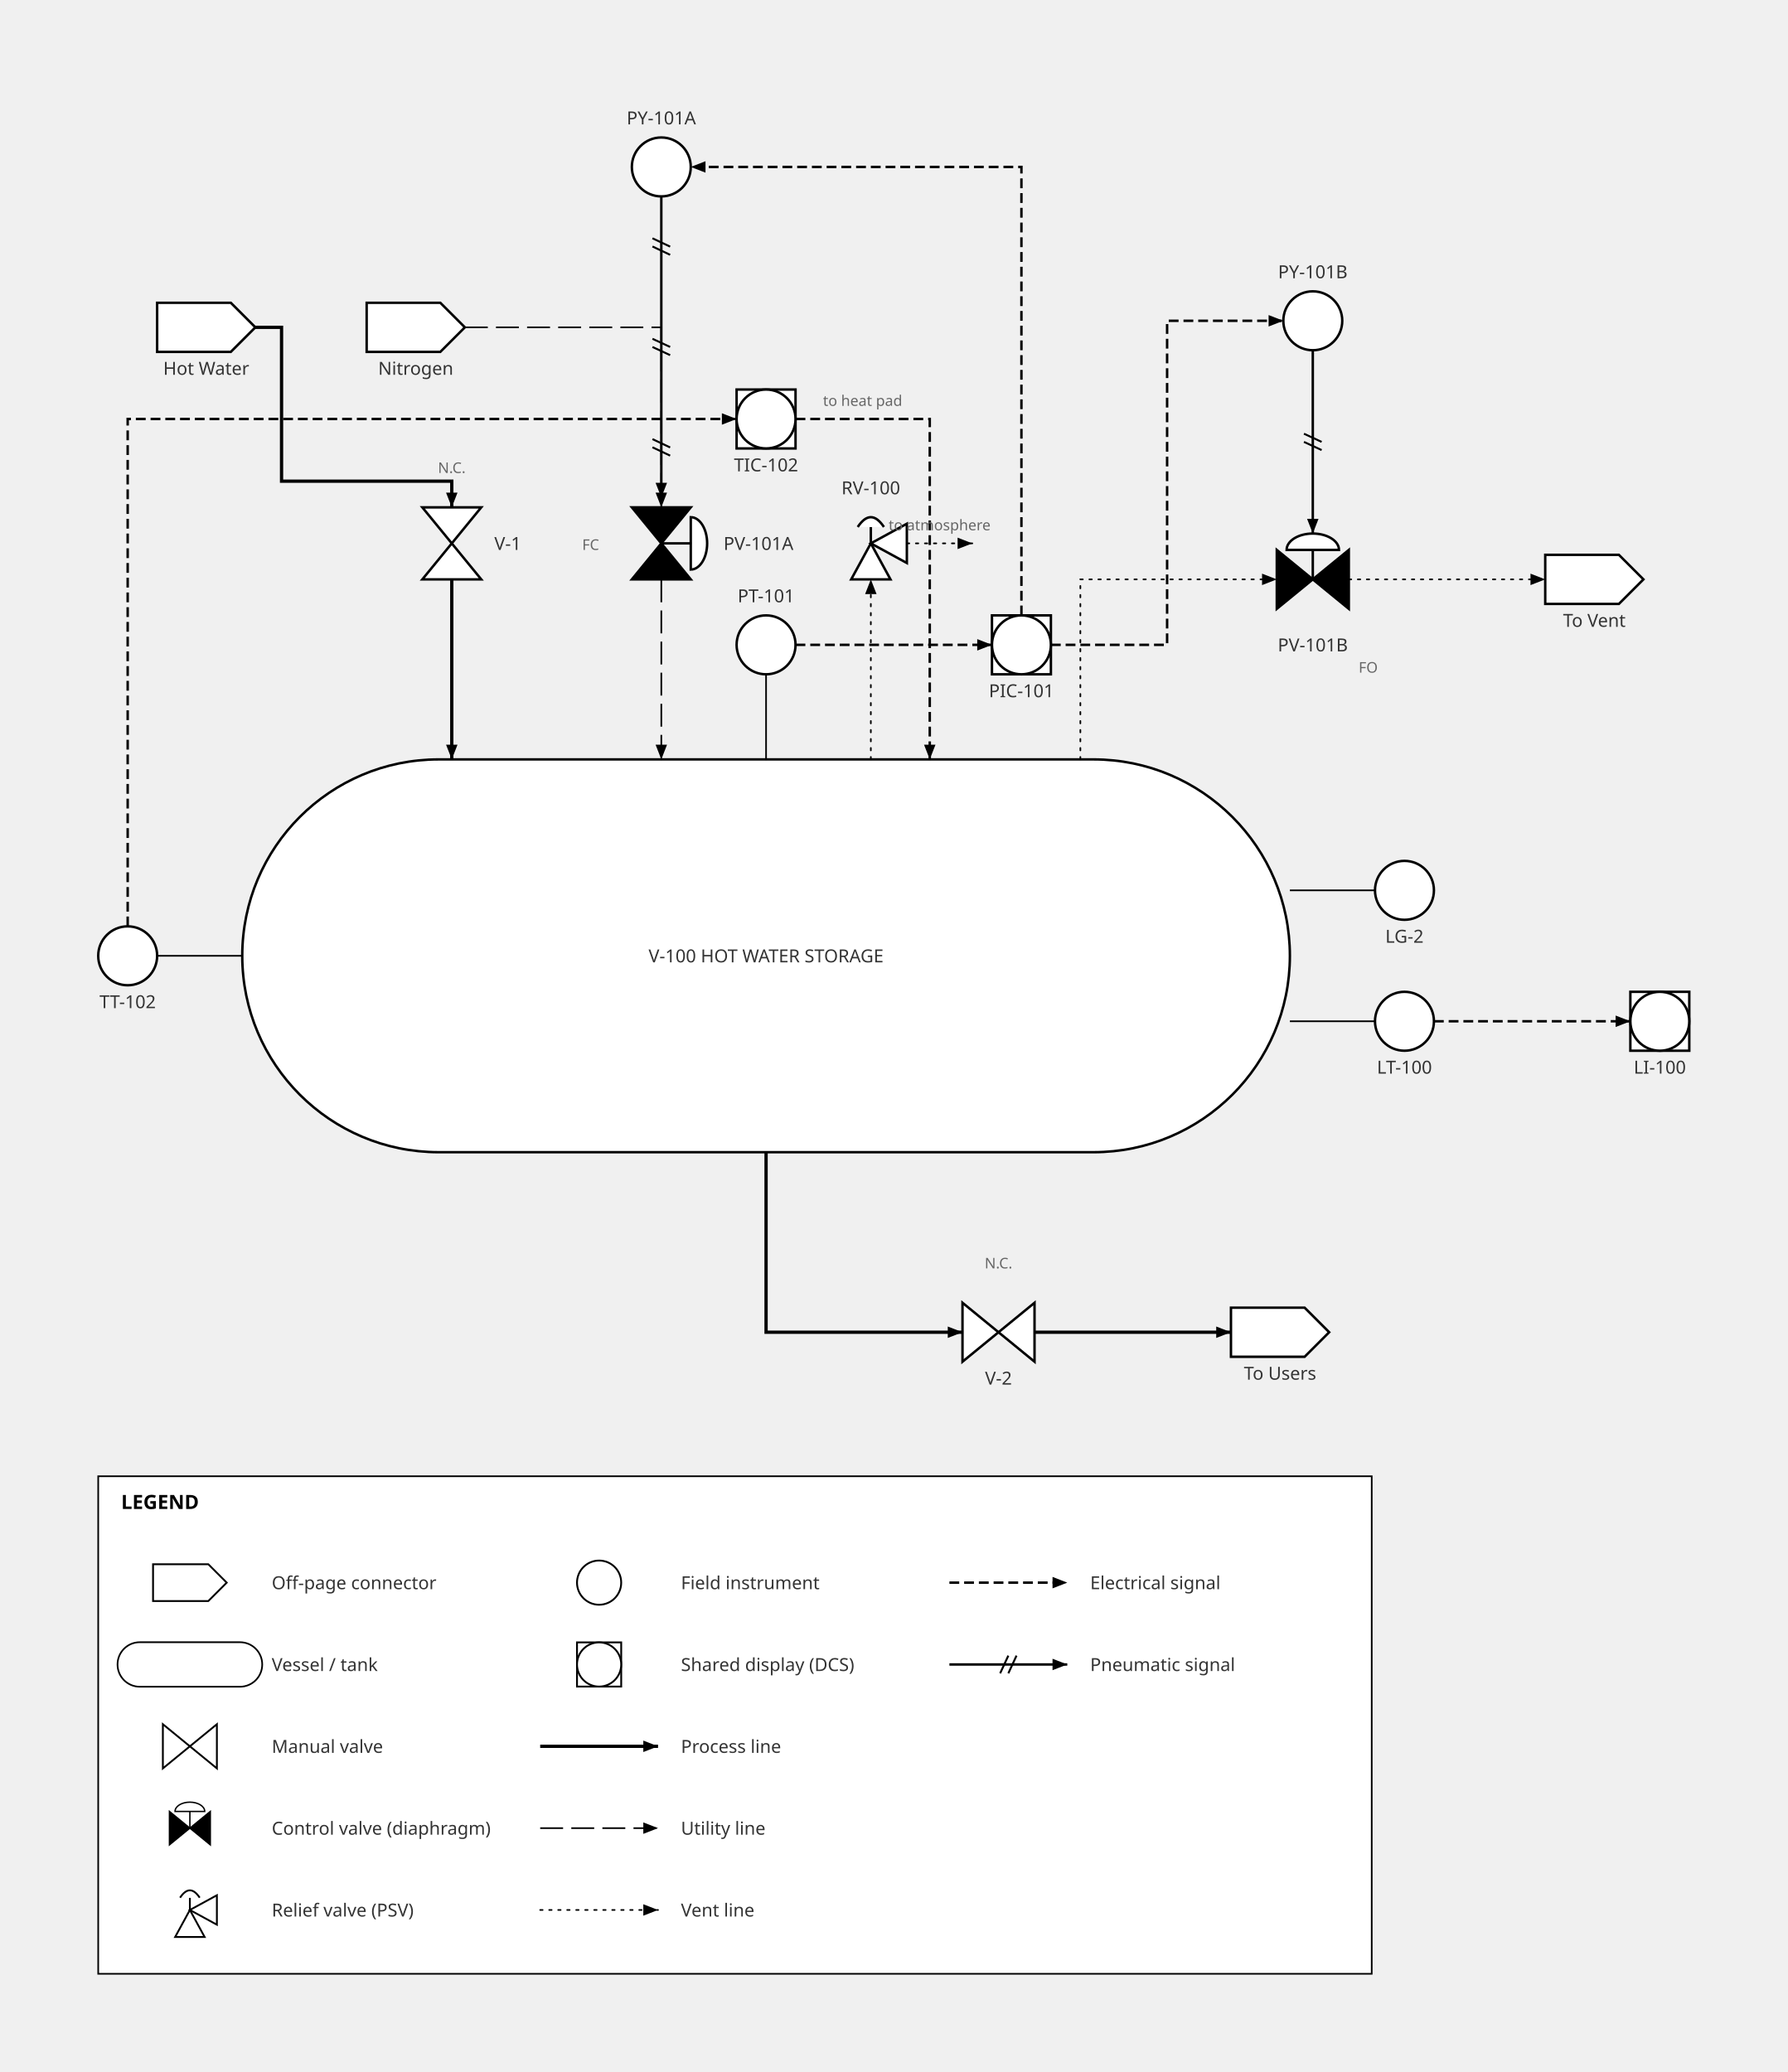
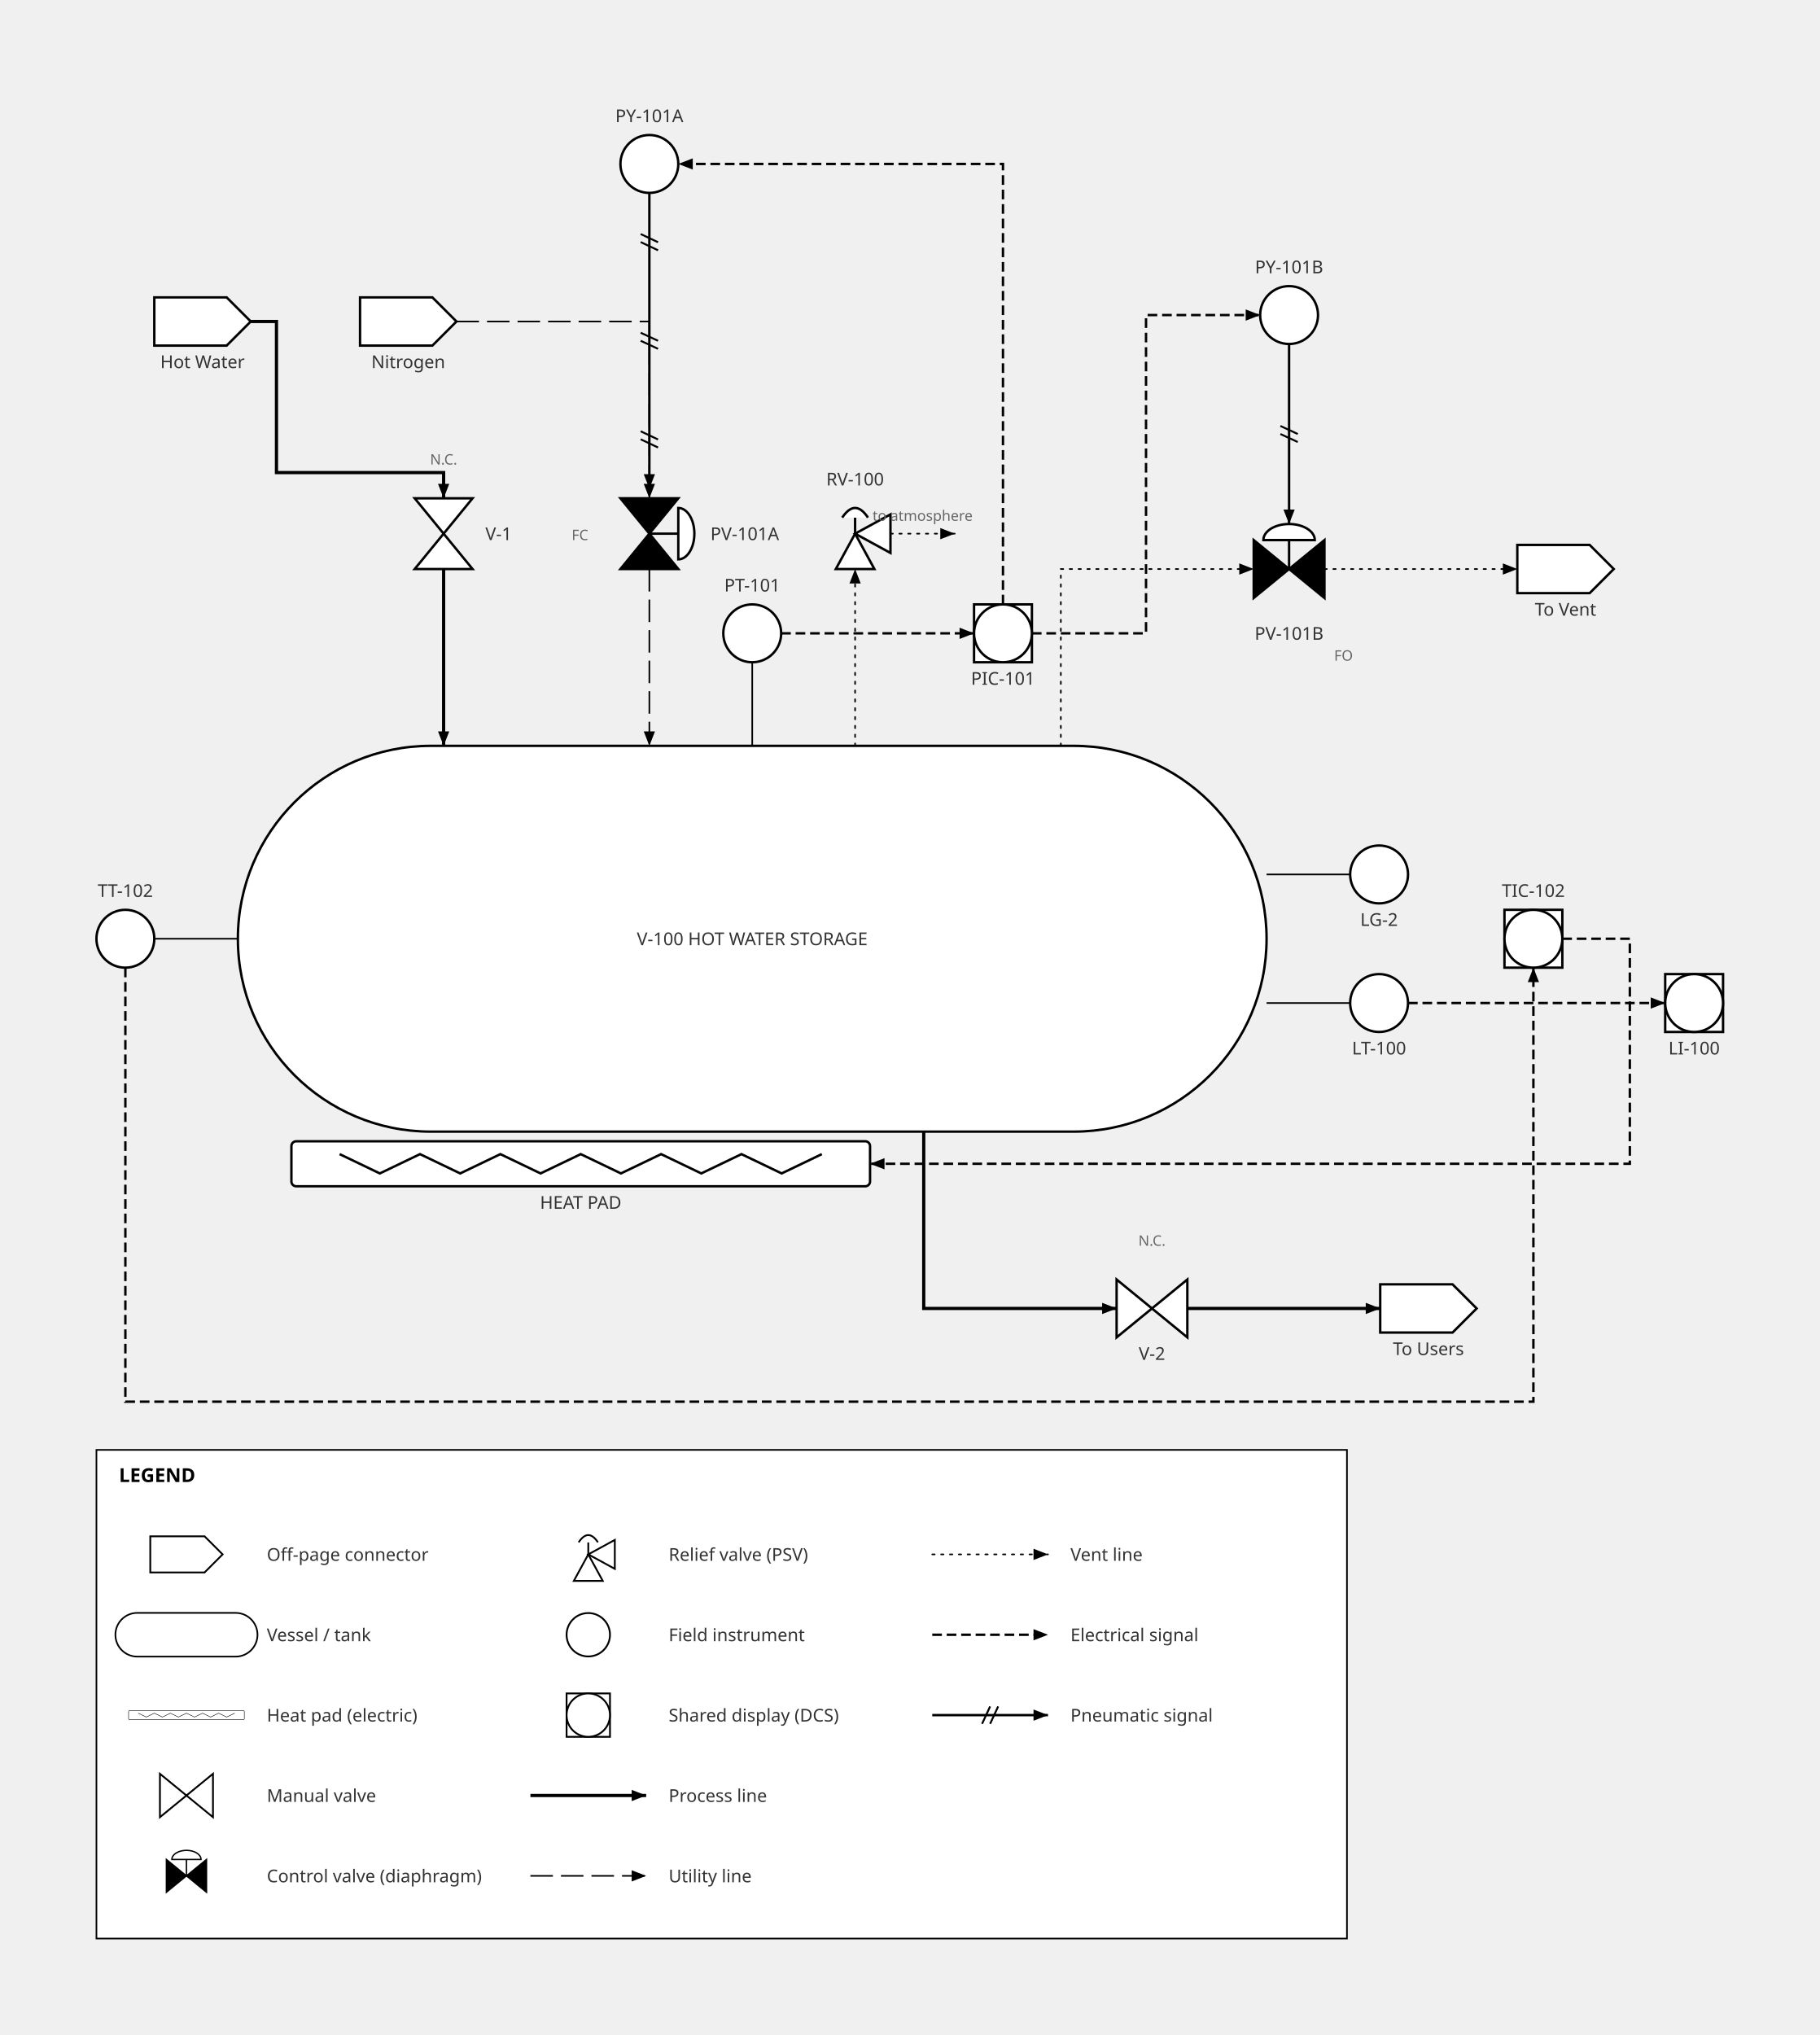
- <svg xmlns="http://www.w3.org/2000/svg" xmlns:xlink="http://www.w3.org/1999/xlink" width="1092" height="1266" viewBox="0 0 1092 1266">
+ <svg xmlns="http://www.w3.org/2000/svg" xmlns:xlink="http://www.w3.org/1999/xlink" width="1132" height="1266" viewBox="0 0 1132 1266">
  <defs>
    <style>

    .equipment { fill: white; stroke: black; stroke-width: 1.5; }
    .valve { fill: white; stroke: black; stroke-width: 1.5; }
    .instrument { fill: white; stroke: black; stroke-width: 1.5; }
    .junction { fill: black; stroke: none; }
    .label { font-family: sans-serif; font-size: 11px; text-anchor: middle; fill: #333; }
    .line-label { font-family: sans-serif; font-size: 9px; text-anchor: middle; fill: #666; }
    .note { font-family: sans-serif; font-size: 11px; fill: #555; font-style: italic; }
    .line-process { fill: none; stroke: black; stroke-width: 2; }
    .line-utility { fill: none; stroke: black; stroke-width: 1; stroke-dasharray: 14,5; }
    .line-drain { fill: none; stroke: black; stroke-width: 1; stroke-dasharray: 9,3,1.5,3; }
    .line-vent { fill: none; stroke: black; stroke-width: 1; stroke-dasharray: 1.5,4; stroke-linecap: round; }
    .line-attach { fill: none; stroke: black; stroke-width: 1; }
    .signal-electrical { fill: none; stroke: black; stroke-width: 1.5; stroke-dasharray: 6,3; }
    .signal-pneumatic { fill: none; stroke: black; stroke-width: 1.5; }
    .signal-hydraulic { fill: none; stroke: black; stroke-width: 1.5; stroke-dasharray: 10,2,1,2; }
    .signal-digital { fill: none; stroke: black; stroke-width: 1.5; stroke-dasharray: 6,2,1,2; }
    </style>
    <g id="sym-connector">
      <path d="M -30 -15 L 15 -15 L 30 0 L 15 15 L -30 15 Z" fill="white" stroke="black" stroke-width="1.5" />
    </g>
    <g id="sym-vessel">
      <path d="M -45 -20 A 20 20 0 0 0 -45 20 L 45 20 A 20 20 0 0 0 45 -20 Z" fill="white" stroke="black" stroke-width="1.5" />
+     </g>
+     <g id="sym-heat_pad">
+       <rect x="-180.0" y="-14.0" width="360.0" height="28.0" rx="3.0" fill="white" stroke="black" stroke-width="1.5" />
+       <polyline points="-150.0,-6.0 -125.0,6.0 -100.0,-6.0 -75.0,6.0 -50.0,-6.0 -25.0,6.0 0.0,-6.0 25.0,6.0 50.0,-6.0 75.0,6.0 100.0,-6.0 125.0,6.0 150.0,-6.0" fill="none" stroke="black" stroke-width="1.5" />
    </g>
    <g id="sym-valve_manual">
      <path d="M -22 -18 L 0 0 L -22 18 Z M 22 -18 L 0 0 L 22 18 Z" fill="white" stroke="black" stroke-width="1.5" />
    </g>
    <g id="sym-control_valve_diaphragm">
      <path d="M -22 -18 L 0 0 L -22 18 Z M 22 -18 L 0 0 L 22 18 Z" fill="black" stroke="black" stroke-width="1.5" />
      <line x1="0.0" y1="0.0" x2="0.0" y2="-18.0" fill="none" stroke="black" stroke-width="1.5" />
      <path d="M -16 -18 A 16 10 0 0 1 16 -18 Z" fill="white" stroke="black" stroke-width="1.5" />
    </g>
    <g id="sym-relief_valve">
      <path d="M -12 22 L 0 0 L 12 22 Z" fill="white" stroke="black" stroke-width="1.5" />
      <path d="M 22 -12 L 0 0 L 22 12 Z" fill="white" stroke="black" stroke-width="1.5" />
      <line x1="0.0" y1="0.0" x2="0.0" y2="-10.0" fill="none" stroke="black" stroke-width="1.5" />
      <path d="M -8 -10 Q 0 -22 8 -10" fill="white" stroke="black" stroke-width="1.5" />
    </g>
    <g id="sym-instr_field">
      <circle cx="0.0" cy="0.0" r="18.0" fill="white" stroke="black" stroke-width="1.5" />
    </g>
    <g id="sym-instr_shared">
      <rect x="-18.0" y="-18.0" width="36.0" height="36.0" rx="0.0" fill="white" stroke="black" stroke-width="1.5" />
      <circle cx="0.0" cy="0.0" r="18.0" fill="white" stroke="black" stroke-width="1.5" />
    </g>
  </defs>
  <g id="lines">
    <polyline points="156.0,200.0 172.0,200.0 172.0,294.0 276.0,294.0 276.0,310.0" class="line-process" fill="none" stroke="black" stroke-width="2" />
    <path d="M 0 0 L -9 -3.5 L -9 3.5 Z" fill="black" stroke="none" transform="translate(276.0,310.0) rotate(90.0)" />
    <polyline points="276.0,354.0 276.0,464.0" class="line-process" fill="none" stroke="black" stroke-width="2" />
    <path d="M 0 0 L -9 -3.5 L -9 3.5 Z" fill="black" stroke="none" transform="translate(276.0,464.0) rotate(90.0)" />
    <polyline points="284.0,200.0 404.0,200.0 404.0,310.0" class="line-utility" fill="none" stroke="black" stroke-width="1" stroke-dasharray="14,5" />
    <path d="M 0 0 L -9 -3.5 L -9 3.5 Z" fill="black" stroke="none" transform="translate(404.0,310.0) rotate(90.0)" />
    <polyline points="404.0,354.0 404.0,464.0" class="line-utility" fill="none" stroke="black" stroke-width="1" stroke-dasharray="14,5" />
    <path d="M 0 0 L -9 -3.5 L -9 3.5 Z" fill="black" stroke="none" transform="translate(404.0,464.0) rotate(90.0)" />
    <polyline points="532.0,464.0 532.0,354.0" class="line-vent" fill="none" stroke="black" stroke-width="1" stroke-dasharray="1.5,4" stroke-linecap="round" />
    <path d="M 0 0 L -9 -3.5 L -9 3.5 Z" fill="black" stroke="none" transform="translate(532.0,354.0) rotate(-90.0)" />
    <polyline points="554.0,332.0 594.0,332.0" class="line-vent" fill="none" stroke="black" stroke-width="1" stroke-dasharray="1.5,4" stroke-linecap="round" />
    <path d="M 0 0 L -9 -3.5 L -9 3.5 Z" fill="black" stroke="none" transform="translate(594.0,332.0) rotate(0.0)" />
    <polyline points="660.0,464.0 660.0,354.0 780.0,354.0" class="line-vent" fill="none" stroke="black" stroke-width="1" stroke-dasharray="1.5,4" stroke-linecap="round" />
    <path d="M 0 0 L -9 -3.5 L -9 3.5 Z" fill="black" stroke="none" transform="translate(780.0,354.0) rotate(0.0)" />
    <polyline points="824.0,354.0 944.0,354.0" class="line-vent" fill="none" stroke="black" stroke-width="1" stroke-dasharray="1.5,4" stroke-linecap="round" />
    <path d="M 0 0 L -9 -3.5 L -9 3.5 Z" fill="black" stroke="none" transform="translate(944.0,354.0) rotate(0.0)" />
-     <polyline points="468.0,704.0 468.0,814.0 588.0,814.0" class="line-process" fill="none" stroke="black" stroke-width="2" />
-     <path d="M 0 0 L -9 -3.5 L -9 3.5 Z" fill="black" stroke="none" transform="translate(588.0,814.0) rotate(0.0)" />
-     <polyline points="632.0,814.0 752.0,814.0" class="line-process" fill="none" stroke="black" stroke-width="2" />
-     <path d="M 0 0 L -9 -3.5 L -9 3.5 Z" fill="black" stroke="none" transform="translate(752.0,814.0) rotate(0.0)" />
+     <polyline points="574.7,704.0 574.7,814.0 694.7,814.0" class="line-process" fill="none" stroke="black" stroke-width="2" />
+     <path d="M 0 0 L -9 -3.5 L -9 3.5 Z" fill="black" stroke="none" transform="translate(694.7,814.0) rotate(0.0)" />
+     <polyline points="738.7,814.0 858.7,814.0" class="line-process" fill="none" stroke="black" stroke-width="2" />
+     <path d="M 0 0 L -9 -3.5 L -9 3.5 Z" fill="black" stroke="none" transform="translate(858.7,814.0) rotate(0.0)" />
    <polyline points="96.0,584.0 148.0,584.0" class="line-attach" fill="none" stroke="black" stroke-width="1" />
    <polyline points="840.0,544.0 788.0,544.0" class="line-attach" fill="none" stroke="black" stroke-width="1" />
    <polyline points="840.0,624.0 788.0,624.0" class="line-attach" fill="none" stroke="black" stroke-width="1" />
    <polyline points="468.0,412.0 468.0,464.0" class="line-attach" fill="none" stroke="black" stroke-width="1" />
  </g>
  <g id="signals">
-     <polyline points="78.0,566.0 78.0,256.0 450.0,256.0" class="signal-electrical" fill="none" stroke="black" stroke-width="1.5" stroke-dasharray="6,3" />
-     <path d="M 0 0 L -9 -3.5 L -9 3.5 Z" fill="black" stroke="none" transform="translate(450.0,256.0) rotate(0.0)" />
-     <polyline points="486.0,256.0 568.0,256.0 568.0,464.0" class="signal-electrical" fill="none" stroke="black" stroke-width="1.5" stroke-dasharray="6,3" />
-     <path d="M 0 0 L -9 -3.5 L -9 3.5 Z" fill="black" stroke="none" transform="translate(568.0,464.0) rotate(90.0)" />
-     <polyline points="876.0,624.0 996.0,624.0" class="signal-electrical" fill="none" stroke="black" stroke-width="1.5" stroke-dasharray="6,3" />
-     <path d="M 0 0 L -9 -3.5 L -9 3.5 Z" fill="black" stroke="none" transform="translate(996.0,624.0) rotate(0.0)" />
+     <polyline points="78.0,602.0 78.0,872.0 954.0,872.0 954.0,602.0" class="signal-electrical" fill="none" stroke="black" stroke-width="1.5" stroke-dasharray="6,3" />
+     <path d="M 0 0 L -9 -3.5 L -9 3.5 Z" fill="black" stroke="none" transform="translate(954.0,602.0) rotate(-90.0)" />
+     <polyline points="972.0,584.0 1014.0,584.0 1014.0,724.0 541.3,724.0" class="signal-electrical" fill="none" stroke="black" stroke-width="1.5" stroke-dasharray="6,3" />
+     <path d="M 0 0 L -9 -3.5 L -9 3.5 Z" fill="black" stroke="none" transform="translate(541.3,724.0) rotate(180.0)" />
+     <polyline points="876.0,624.0 1036.0,624.0" class="signal-electrical" fill="none" stroke="black" stroke-width="1.5" stroke-dasharray="6,3" />
+     <path d="M 0 0 L -9 -3.5 L -9 3.5 Z" fill="black" stroke="none" transform="translate(1036.0,624.0) rotate(0.0)" />
    <polyline points="486.0,394.0 606.0,394.0" class="signal-electrical" fill="none" stroke="black" stroke-width="1.5" stroke-dasharray="6,3" />
    <path d="M 0 0 L -9 -3.5 L -9 3.5 Z" fill="black" stroke="none" transform="translate(606.0,394.0) rotate(0.0)" />
    <polyline points="624.0,376.0 624.0,102.0 422.0,102.0" class="signal-electrical" fill="none" stroke="black" stroke-width="1.5" stroke-dasharray="6,3" />
    <path d="M 0 0 L -9 -3.5 L -9 3.5 Z" fill="black" stroke="none" transform="translate(422.0,102.0) rotate(180.0)" />
    <polyline points="642.0,394.0 713.0,394.0 713.0,196.0 784.0,196.0" class="signal-electrical" fill="none" stroke="black" stroke-width="1.5" stroke-dasharray="6,3" />
    <path d="M 0 0 L -9 -3.5 L -9 3.5 Z" fill="black" stroke="none" transform="translate(784.0,196.0) rotate(0.0)" />
    <polyline points="404.0,120.0 404.0,304.0" class="signal-pneumatic" fill="none" stroke="black" stroke-width="1.5" />
    <path d="M 398.6 145.6 L 409.4 150.7 M 398.6 150.6 L 409.4 155.7 M 398.6 207.0 L 409.4 212.0 M 398.6 212.0 L 409.4 217.0 M 398.6 268.3 L 409.4 273.4 M 398.6 273.3 L 409.4 278.4" fill="none" stroke="black" stroke-width="1.2" />
    <path d="M 0 0 L -9 -3.5 L -9 3.5 Z" fill="black" stroke="none" transform="translate(404.0,304.0) rotate(90.0)" />
    <polyline points="802.0,214.0 802.0,326.0" class="signal-pneumatic" fill="none" stroke="black" stroke-width="1.5" />
    <path d="M 796.6 265.0 L 807.4 270.0 M 796.6 270.0 L 807.4 275.0" fill="none" stroke="black" stroke-width="1.2" />
    <path d="M 0 0 L -9 -3.5 L -9 3.5 Z" fill="black" stroke="none" transform="translate(802.0,326.0) rotate(90.0)" />
  </g>
  <g id="symbols">
    <use id="HW" href="#sym-connector" xlink:href="#sym-connector" class="equipment" transform="translate(126.0,200.0)" />
    <use id="V1" href="#sym-valve_manual" xlink:href="#sym-valve_manual" class="valve" transform="translate(276.0,332.0) rotate(90)" />
    <use id="N2" href="#sym-connector" xlink:href="#sym-connector" class="equipment" transform="translate(254.0,200.0)" />
    <use id="PV101A" href="#sym-control_valve_diaphragm" xlink:href="#sym-control_valve_diaphragm" class="valve" transform="translate(404.0,332.0) rotate(90)" />
    <g id="V100" class="equipment" transform="translate(468.0,584.0)">
      <path d="M -200 -120 A 120 120 0 0 0 -200 120 L 200 120 A 120 120 0 0 0 200 -120 Z" fill="white" stroke="black" stroke-width="1.5" />
    </g>
+     <use id="HP102" href="#sym-heat_pad" xlink:href="#sym-heat_pad" class="equipment" transform="translate(361.3,724.0)" />
    <use id="RV100" href="#sym-relief_valve" xlink:href="#sym-relief_valve" class="valve" transform="translate(532.0,332.0)" />
    <use id="PV101B" href="#sym-control_valve_diaphragm" xlink:href="#sym-control_valve_diaphragm" class="valve" transform="translate(802.0,354.0)" />
    <use id="VENT" href="#sym-connector" xlink:href="#sym-connector" class="equipment" transform="translate(974.0,354.0)" />
-     <use id="V2" href="#sym-valve_manual" xlink:href="#sym-valve_manual" class="valve" transform="translate(610.0,814.0)" />
-     <use id="USERS" href="#sym-connector" xlink:href="#sym-connector" class="equipment" transform="translate(782.0,814.0)" />
+     <use id="V2" href="#sym-valve_manual" xlink:href="#sym-valve_manual" class="valve" transform="translate(716.7,814.0)" />
+     <use id="USERS" href="#sym-connector" xlink:href="#sym-connector" class="equipment" transform="translate(888.7,814.0)" />
    <use id="TT102" href="#sym-instr_field" xlink:href="#sym-instr_field" class="instrument" transform="translate(78.0,584.0)" />
-     <use id="TIC102" href="#sym-instr_shared" xlink:href="#sym-instr_shared" class="instrument" transform="translate(468.0,256.0)" />
+     <use id="TIC102" href="#sym-instr_shared" xlink:href="#sym-instr_shared" class="instrument" transform="translate(954.0,584.0)" />
    <use id="LG2" href="#sym-instr_field" xlink:href="#sym-instr_field" class="instrument" transform="translate(858.0,544.0)" />
    <use id="LT100" href="#sym-instr_field" xlink:href="#sym-instr_field" class="instrument" transform="translate(858.0,624.0)" />
-     <use id="LI100" href="#sym-instr_shared" xlink:href="#sym-instr_shared" class="instrument" transform="translate(1014.0,624.0)" />
+     <use id="LI100" href="#sym-instr_shared" xlink:href="#sym-instr_shared" class="instrument" transform="translate(1054.0,624.0)" />
    <use id="PT101" href="#sym-instr_field" xlink:href="#sym-instr_field" class="instrument" transform="translate(468.0,394.0)" />
    <use id="PIC101" href="#sym-instr_shared" xlink:href="#sym-instr_shared" class="instrument" transform="translate(624.0,394.0)" />
    <use id="PY101A" href="#sym-instr_field" xlink:href="#sym-instr_field" class="instrument" transform="translate(404.0,102.0)" />
    <use id="PY101B" href="#sym-instr_field" xlink:href="#sym-instr_field" class="instrument" transform="translate(802.0,196.0)" />
  </g>
  <g id="labels">
    <text x="126.0" y="229.0" class="label">Hot Water</text>
    <text x="302.0" y="336.0" class="label" style="text-anchor:start">V-1</text>
    <text x="276.0" y="289.0" class="line-label">N.C.</text>
    <text x="254.0" y="229.0" class="label">Nitrogen</text>
    <text x="442.0" y="336.0" class="label" style="text-anchor:start">PV-101A</text>
    <text x="366.0" y="336.0" class="line-label" style="text-anchor:end">FC</text>
    <text x="468.0" y="588.0" class="label">V-100  HOT WATER STORAGE</text>
+     <text x="361.3" y="752.0" class="label">HEAT PAD</text>
    <text x="532.0" y="302.0" class="label">RV-100</text>
    <text x="802.0" y="398.0" class="label">PV-101B</text>
    <text x="830.0" y="411.0" class="line-label" style="text-anchor:start">FO</text>
    <text x="974.0" y="383.0" class="label">To Vent</text>
-     <text x="610.0" y="846.0" class="label">V-2</text>
-     <text x="610.0" y="775.0" class="line-label">N.C.</text>
-     <text x="782.0" y="843.0" class="label">To Users</text>
-     <text x="78.0" y="616.0" class="label">TT-102</text>
-     <text x="468.0" y="288.0" class="label">TIC-102</text>
+     <text x="716.7" y="846.0" class="label">V-2</text>
+     <text x="716.7" y="775.0" class="line-label">N.C.</text>
+     <text x="888.7" y="843.0" class="label">To Users</text>
+     <text x="78.0" y="558.0" class="label">TT-102</text>
+     <text x="954.0" y="558.0" class="label">TIC-102</text>
    <text x="858.0" y="576.0" class="label">LG-2</text>
    <text x="858.0" y="656.0" class="label">LT-100</text>
-     <text x="1014.0" y="656.0" class="label">LI-100</text>
+     <text x="1054.0" y="656.0" class="label">LI-100</text>
    <text x="468.0" y="368.0" class="label">PT-101</text>
    <text x="624.0" y="426.0" class="label">PIC-101</text>
    <text x="404.0" y="76.0" class="label">PY-101A</text>
    <text x="802.0" y="170.0" class="label">PY-101B</text>
    <text x="574.0" y="324.0" class="line-label">to atmosphere</text>
-     <text x="527.0" y="248.0" class="line-label">to heat pad</text>
  </g>
  <g id="notes">
  </g>
  <g id="legend">
    <rect x="60.0" y="902.0" width="778.0" height="304.0" fill="white" stroke="black" stroke-width="1" />
    <text x="74.0" y="922.0" font-family="sans-serif" font-size="12" font-weight="bold" fill="black" stroke="none">LEGEND</text>
    <use href="#sym-connector" xlink:href="#sym-connector" transform="translate(116.0,967.0) scale(0.750)" />
    <text x="166.0" y="971.0" class="label" style="text-anchor:start">Off-page connector</text>
    <use href="#sym-vessel" xlink:href="#sym-vessel" transform="translate(116.0,1017.0) scale(0.680)" />
    <text x="166.0" y="1021.0" class="label" style="text-anchor:start">Vessel / tank</text>
-     <use href="#sym-valve_manual" xlink:href="#sym-valve_manual" transform="translate(116.0,1067.0) scale(0.750)" />
-     <text x="166.0" y="1071.0" class="label" style="text-anchor:start">Manual valve</text>
-     <use href="#sym-control_valve_diaphragm" xlink:href="#sym-control_valve_diaphragm" transform="translate(116.0,1117.0) scale(0.567)" />
-     <text x="166.0" y="1121.0" class="label" style="text-anchor:start">Control valve (diaphragm)</text>
-     <use href="#sym-relief_valve" xlink:href="#sym-relief_valve" transform="translate(116.0,1167.0) scale(0.750)" />
-     <text x="166.0" y="1171.0" class="label" style="text-anchor:start">Relief valve (PSV)</text>
-     <use href="#sym-instr_field" xlink:href="#sym-instr_field" transform="translate(366.0,967.0) scale(0.750)" />
-     <text x="416.0" y="971.0" class="label" style="text-anchor:start">Field instrument</text>
-     <use href="#sym-instr_shared" xlink:href="#sym-instr_shared" transform="translate(366.0,1017.0) scale(0.750)" />
-     <text x="416.0" y="1021.0" class="label" style="text-anchor:start">Shared display (DCS)</text>
-     <polyline points="330.0,1067.0 402.0,1067.0" class="line-process" fill="none" stroke="black" stroke-width="2" />
-     <path d="M 0 0 L -9 -3.5 L -9 3.5 Z" fill="black" stroke="none" transform="translate(402.0,1067.0) rotate(0.0)" />
-     <text x="416.0" y="1071.0" class="label" style="text-anchor:start">Process line</text>
-     <polyline points="330.0,1117.0 402.0,1117.0" class="line-utility" fill="none" stroke="black" stroke-width="1" stroke-dasharray="14,5" />
+     <use href="#sym-heat_pad" xlink:href="#sym-heat_pad" transform="translate(116.0,1067.0) scale(0.200)" />
+     <text x="166.0" y="1071.0" class="label" style="text-anchor:start">Heat pad (electric)</text>
+     <use href="#sym-valve_manual" xlink:href="#sym-valve_manual" transform="translate(116.0,1117.0) scale(0.750)" />
+     <text x="166.0" y="1121.0" class="label" style="text-anchor:start">Manual valve</text>
+     <use href="#sym-control_valve_diaphragm" xlink:href="#sym-control_valve_diaphragm" transform="translate(116.0,1167.0) scale(0.567)" />
+     <text x="166.0" y="1171.0" class="label" style="text-anchor:start">Control valve (diaphragm)</text>
+     <use href="#sym-relief_valve" xlink:href="#sym-relief_valve" transform="translate(366.0,967.0) scale(0.750)" />
+     <text x="416.0" y="971.0" class="label" style="text-anchor:start">Relief valve (PSV)</text>
+     <use href="#sym-instr_field" xlink:href="#sym-instr_field" transform="translate(366.0,1017.0) scale(0.750)" />
+     <text x="416.0" y="1021.0" class="label" style="text-anchor:start">Field instrument</text>
+     <use href="#sym-instr_shared" xlink:href="#sym-instr_shared" transform="translate(366.0,1067.0) scale(0.750)" />
+     <text x="416.0" y="1071.0" class="label" style="text-anchor:start">Shared display (DCS)</text>
+     <polyline points="330.0,1117.0 402.0,1117.0" class="line-process" fill="none" stroke="black" stroke-width="2" />
    <path d="M 0 0 L -9 -3.5 L -9 3.5 Z" fill="black" stroke="none" transform="translate(402.0,1117.0) rotate(0.0)" />
-     <text x="416.0" y="1121.0" class="label" style="text-anchor:start">Utility line</text>
-     <polyline points="330.0,1167.0 402.0,1167.0" class="line-vent" fill="none" stroke="black" stroke-width="1" stroke-dasharray="1.5,4" stroke-linecap="round" />
+     <text x="416.0" y="1121.0" class="label" style="text-anchor:start">Process line</text>
+     <polyline points="330.0,1167.0 402.0,1167.0" class="line-utility" fill="none" stroke="black" stroke-width="1" stroke-dasharray="14,5" />
    <path d="M 0 0 L -9 -3.5 L -9 3.5 Z" fill="black" stroke="none" transform="translate(402.0,1167.0) rotate(0.0)" />
-     <text x="416.0" y="1171.0" class="label" style="text-anchor:start">Vent line</text>
-     <polyline points="580.0,967.0 652.0,967.0" class="signal-electrical" fill="none" stroke="black" stroke-width="1.5" stroke-dasharray="6,3" />
+     <text x="416.0" y="1171.0" class="label" style="text-anchor:start">Utility line</text>
+     <polyline points="580.0,967.0 652.0,967.0" class="line-vent" fill="none" stroke="black" stroke-width="1" stroke-dasharray="1.5,4" stroke-linecap="round" />
    <path d="M 0 0 L -9 -3.5 L -9 3.5 Z" fill="black" stroke="none" transform="translate(652.0,967.0) rotate(0.0)" />
-     <text x="666.0" y="971.0" class="label" style="text-anchor:start">Electrical signal</text>
-     <polyline points="580.0,1017.0 652.0,1017.0" class="signal-pneumatic" fill="none" stroke="black" stroke-width="1.5" />
-     <path d="M 611.0 1022.4 L 616.0 1011.6 M 616.0 1022.4 L 621.0 1011.6" fill="none" stroke="black" stroke-width="1.2" />
+     <text x="666.0" y="971.0" class="label" style="text-anchor:start">Vent line</text>
+     <polyline points="580.0,1017.0 652.0,1017.0" class="signal-electrical" fill="none" stroke="black" stroke-width="1.5" stroke-dasharray="6,3" />
    <path d="M 0 0 L -9 -3.5 L -9 3.5 Z" fill="black" stroke="none" transform="translate(652.0,1017.0) rotate(0.0)" />
-     <text x="666.0" y="1021.0" class="label" style="text-anchor:start">Pneumatic signal</text>
+     <text x="666.0" y="1021.0" class="label" style="text-anchor:start">Electrical signal</text>
+     <polyline points="580.0,1067.0 652.0,1067.0" class="signal-pneumatic" fill="none" stroke="black" stroke-width="1.5" />
+     <path d="M 611.0 1072.4 L 616.0 1061.6 M 616.0 1072.4 L 621.0 1061.6" fill="none" stroke="black" stroke-width="1.2" />
+     <path d="M 0 0 L -9 -3.5 L -9 3.5 Z" fill="black" stroke="none" transform="translate(652.0,1067.0) rotate(0.0)" />
+     <text x="666.0" y="1071.0" class="label" style="text-anchor:start">Pneumatic signal</text>
  </g>
</svg>
